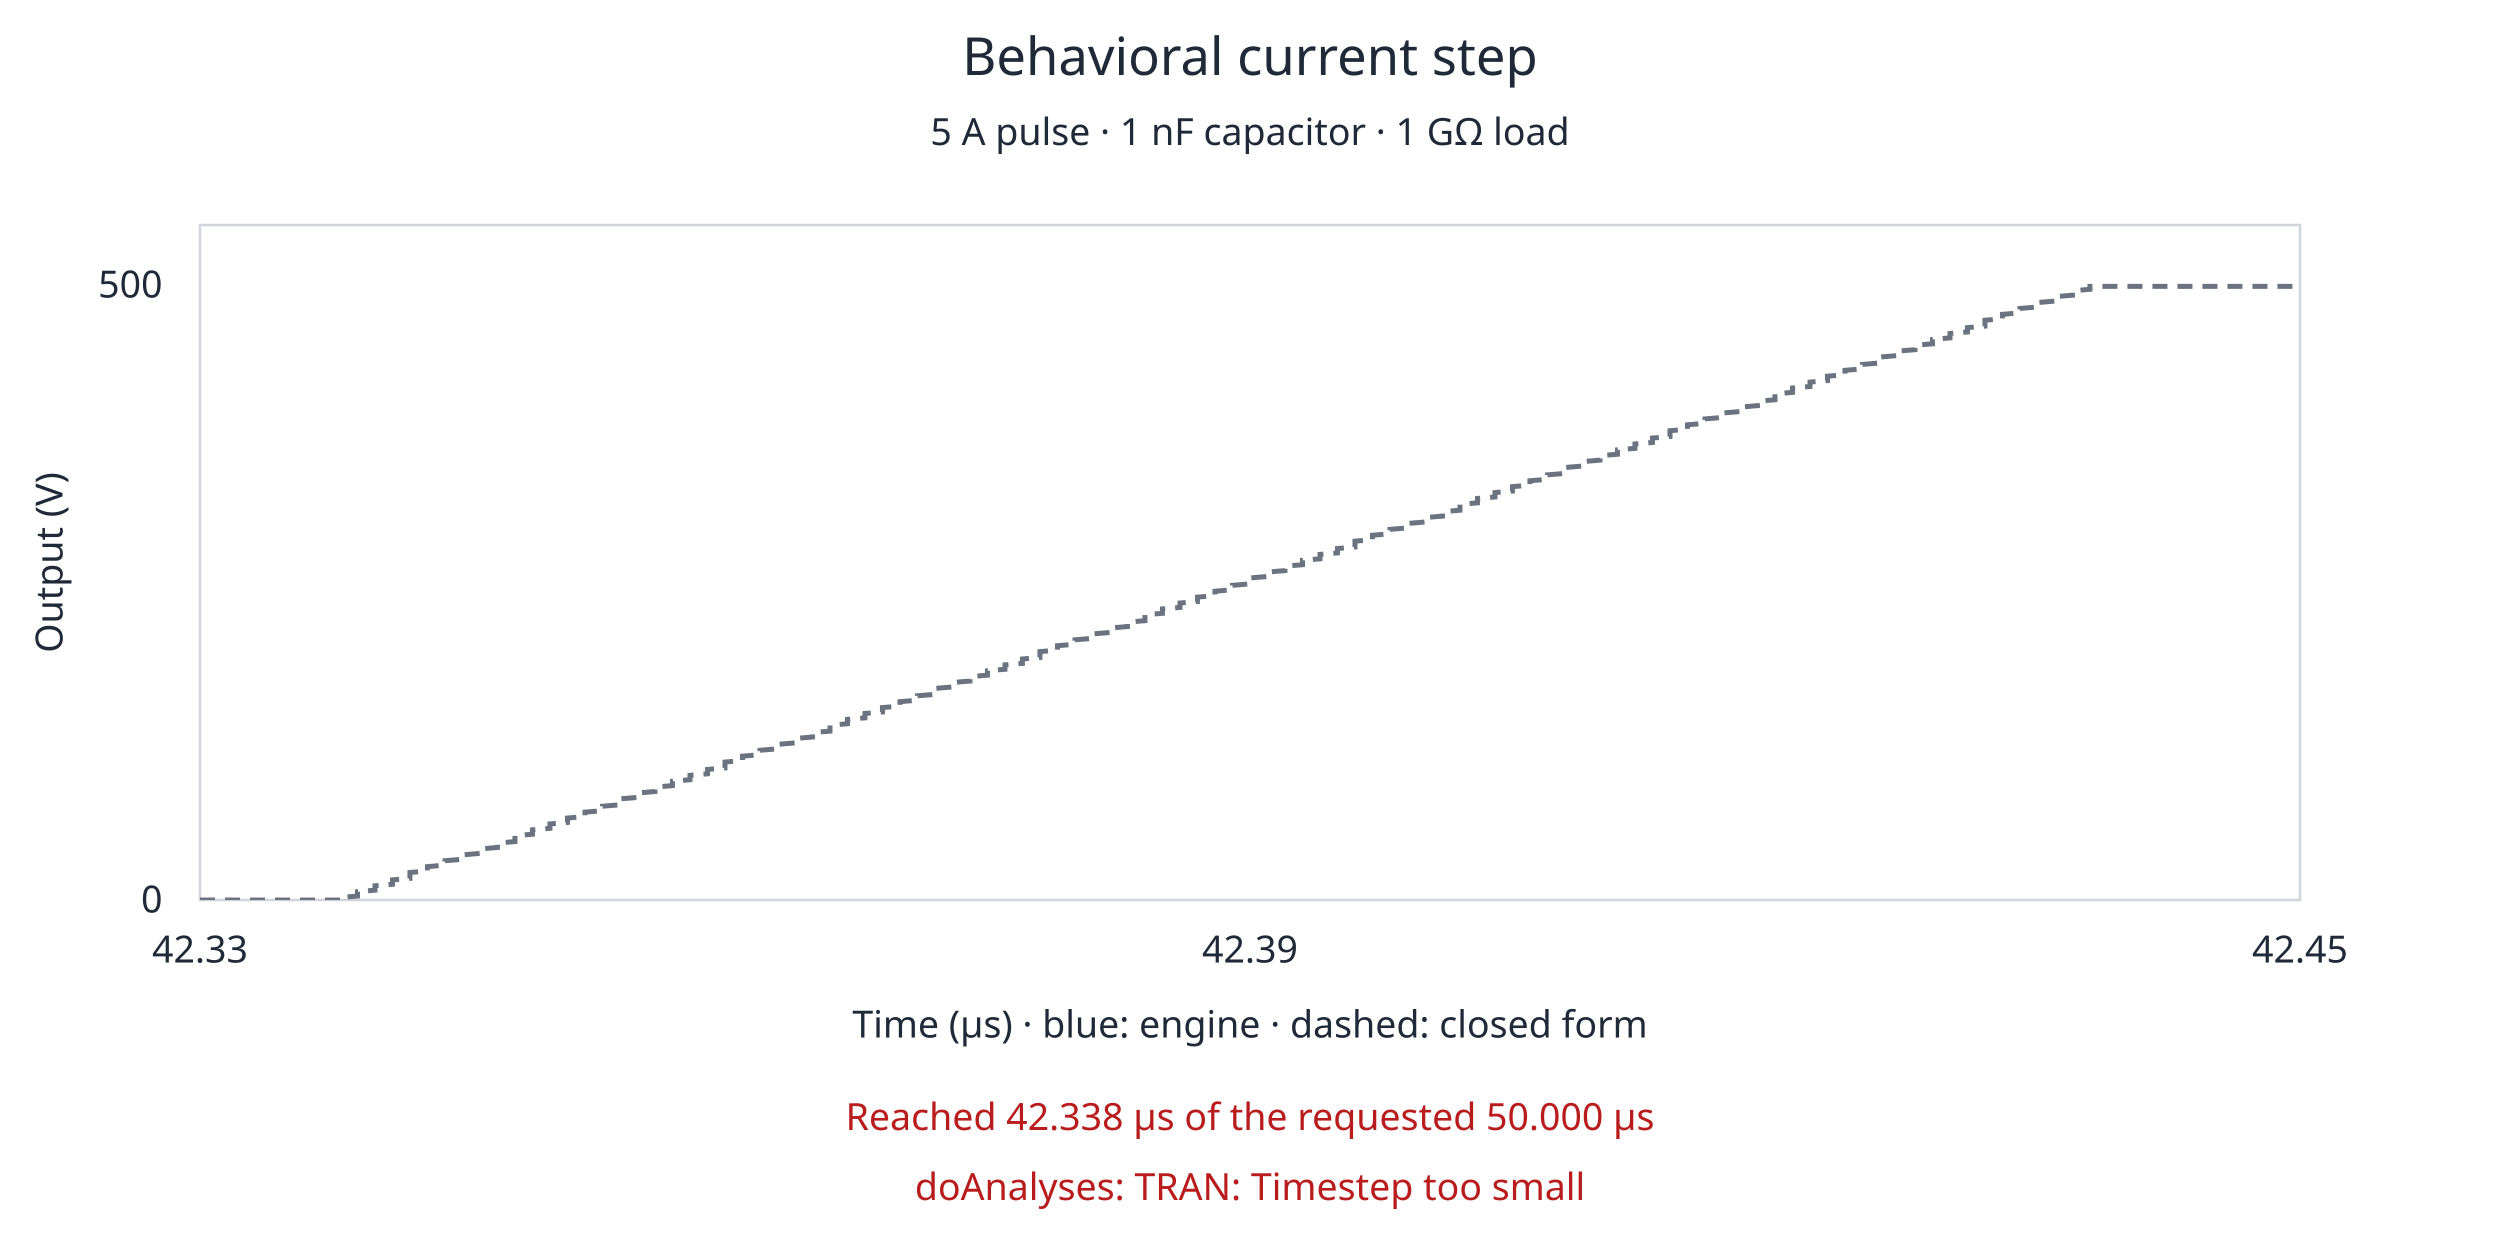
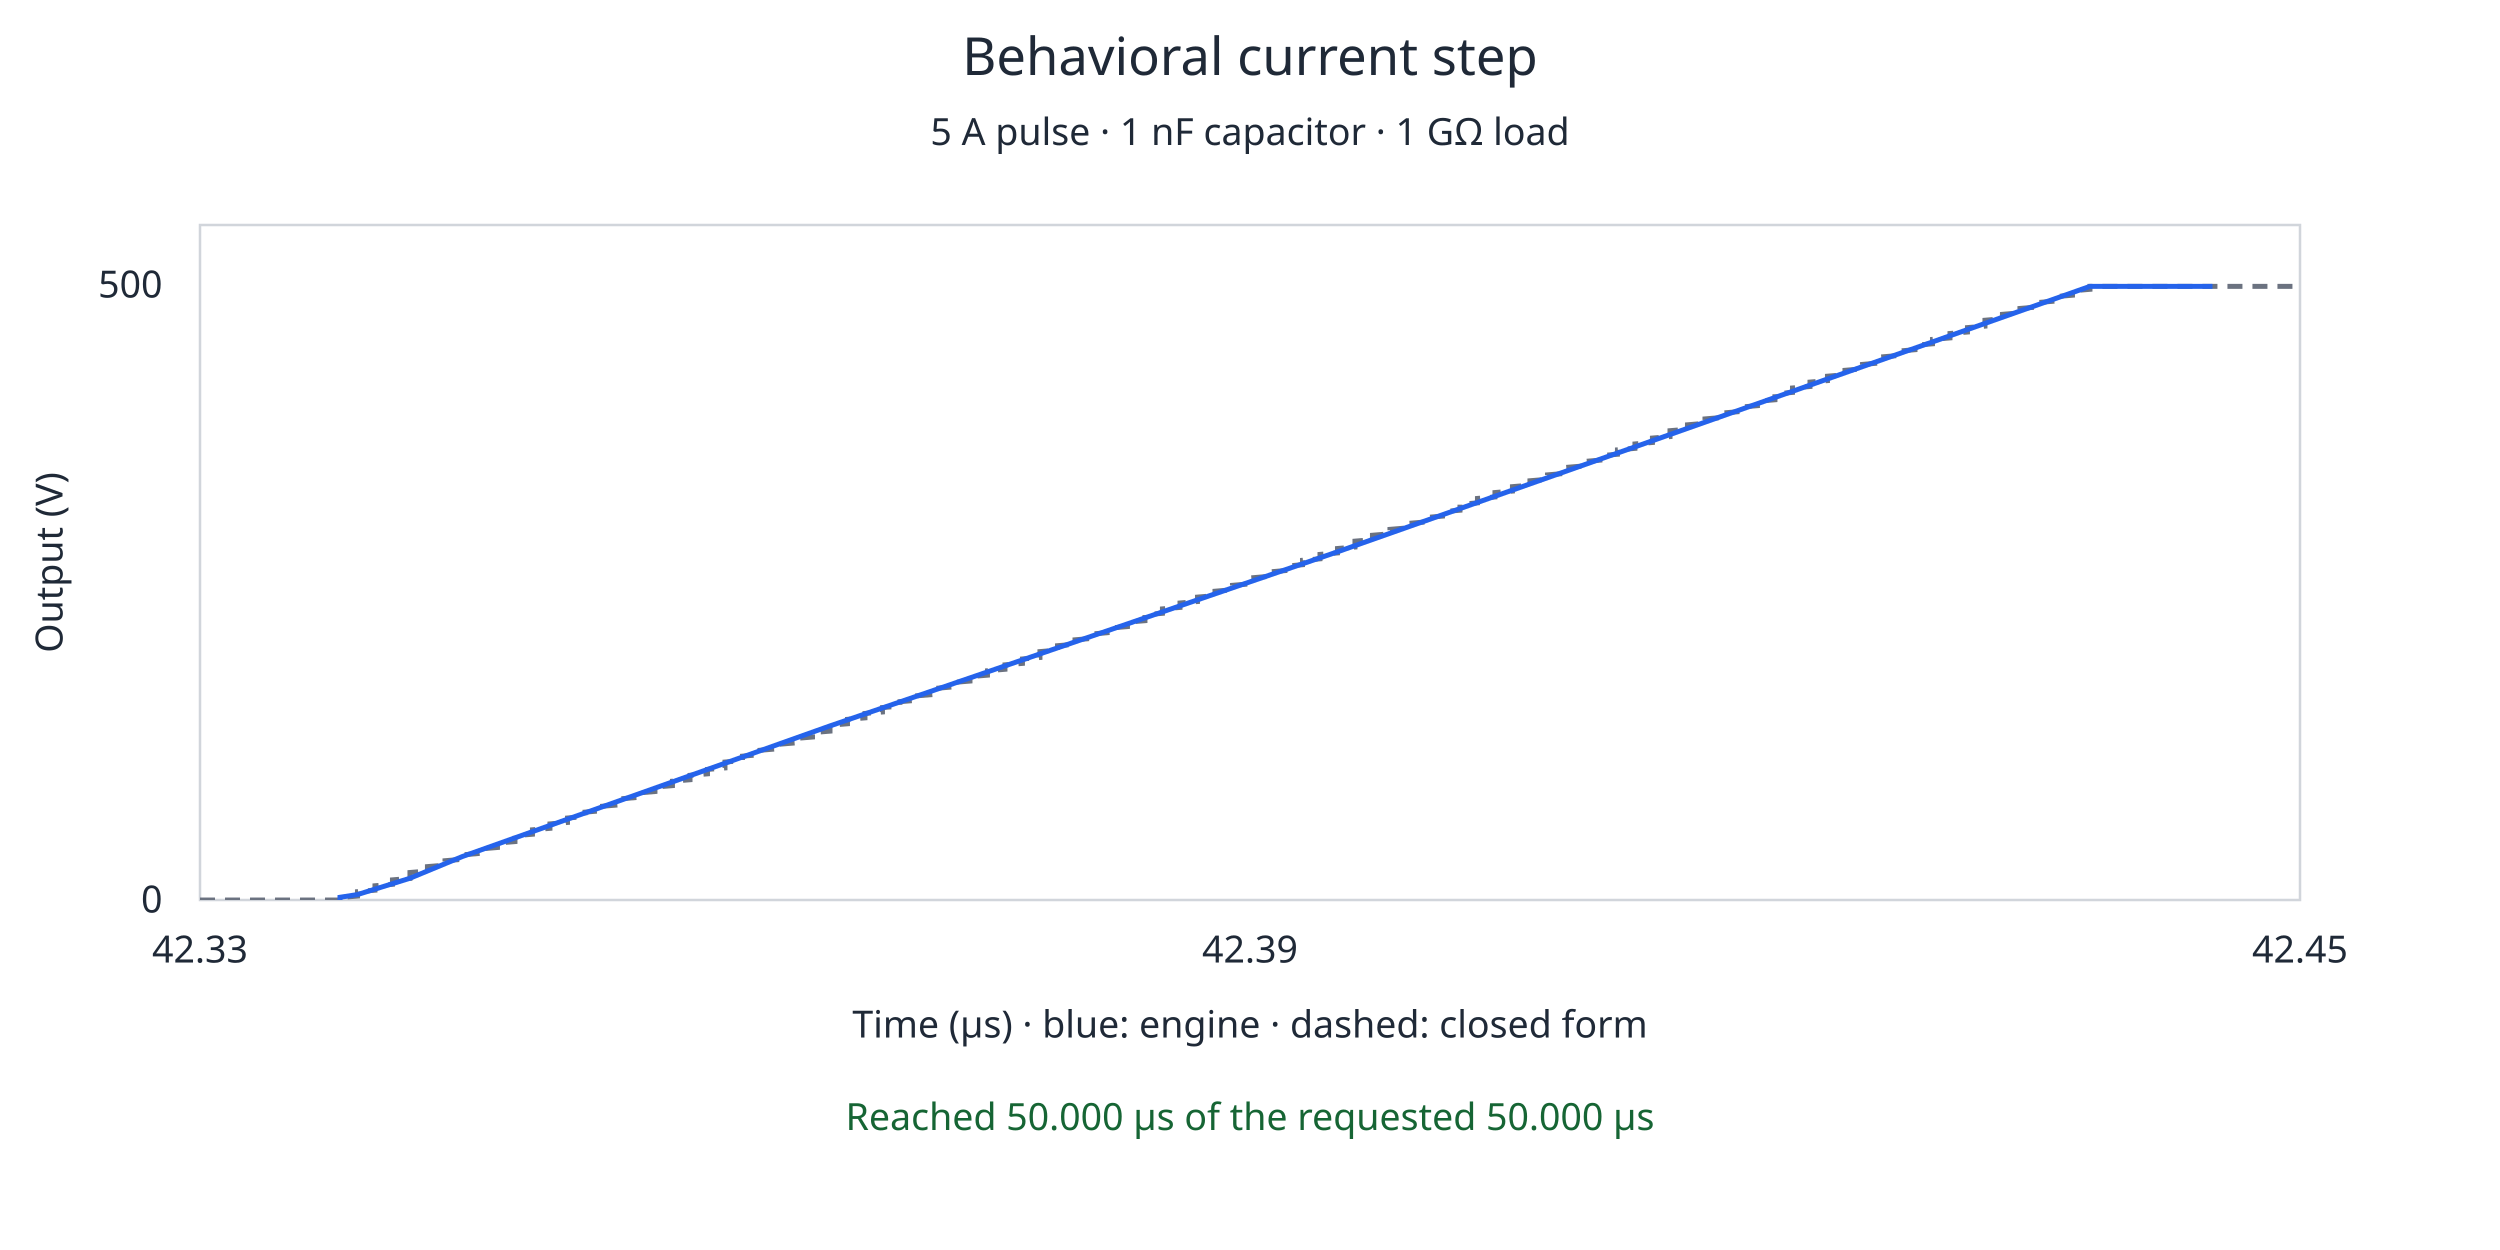
<svg xmlns="http://www.w3.org/2000/svg" width="1000" height="500" viewBox="0 0 1000 500">
  <rect width="1000" height="500" fill="white" />
  <g font-family="sans-serif" font-size="15" fill="#1f2937">
    <text x="500" y="30" text-anchor="middle" font-size="21">Behavioral current step</text>
    <text x="500" y="58" text-anchor="middle">5 A pulse · 1 nF capacitor · 1 GΩ load</text>
    <rect x="80" y="90" width="840" height="270" fill="none" stroke="#d1d5db" />
    <svg x="80" y="90" width="840" height="270" viewBox="42.33 0 0.12 550" preserveAspectRatio="none">
      <g transform="translate(0 550) scale(1 -1)">
        <polyline points="42.33,0 42.33,0 42.33,0 42.331,0 42.331,0 42.331,0 42.331,0 42.332,0 42.332,0 42.332,0 42.332,0 42.333,0 42.333,0 42.333,0 42.333,0 42.334,0 42.334,0 42.334,0 42.334,0 42.335,0 42.335,0 42.335,0 42.335,0 42.336,0 42.336,0 42.336,0 42.336,0 42.336,0 42.337,0 42.337,0 42.337,0 42.337,0 42.338,0 42.338,0 42.338,0.797 42.338,1.998 42.339,3.197 42.339,4.397 42.339,5.597 42.339,6.797 42.34,7.997 42.34,9.197 42.34,10.397 42.34,11.597 42.341,12.797 42.341,13.997 42.341,15.197 42.341,16.397 42.342,17.597 42.342,18.797 42.342,19.997 42.342,21.197 42.342,22.397 42.343,23.597 42.343,24.797 42.343,25.997 42.343,27.197 42.344,28.397 42.344,29.597 42.344,30.797 42.344,31.997 42.345,33.197 42.345,34.397 42.345,35.597 42.345,36.797 42.346,37.997 42.346,39.197 42.346,40.397 42.346,41.597 42.347,42.797 42.347,43.997 42.347,45.197 42.347,46.397 42.348,47.597 42.348,48.797 42.348,49.997 42.348,51.197 42.348,52.397 42.349,53.597 42.349,54.797 42.349,55.997 42.349,57.197 42.35,58.397 42.35,59.597 42.35,60.797 42.35,61.997 42.351,63.197 42.351,64.397 42.351,65.597 42.351,66.797 42.352,67.997 42.352,69.197 42.352,70.397 42.352,71.597 42.353,72.797 42.353,73.997 42.353,75.197 42.353,76.397 42.354,77.597 42.354,78.797 42.354,79.997 42.354,81.197 42.354,82.397 42.355,83.597 42.355,84.797 42.355,85.997 42.355,87.197 42.356,88.397 42.356,89.597 42.356,90.797 42.356,91.997 42.357,93.197 42.357,94.397 42.357,95.597 42.357,96.797 42.358,97.997 42.358,99.197 42.358,100.397 42.358,101.597 42.359,102.797 42.359,103.997 42.359,105.197 42.359,106.397 42.36,107.597 42.36,108.797 42.36,109.997 42.36,111.197 42.36,112.397 42.361,113.597 42.361,114.797 42.361,115.997 42.361,117.197 42.362,118.397 42.362,119.597 42.362,120.797 42.362,121.997 42.363,123.197 42.363,124.397 42.363,125.597 42.363,126.797 42.364,127.997 42.364,129.197 42.364,130.397 42.364,131.597 42.365,132.797 42.365,133.997 42.365,135.197 42.365,136.397 42.366,137.597 42.366,138.797 42.366,139.997 42.366,141.197 42.366,142.397 42.367,143.597 42.367,144.797 42.367,145.997 42.367,147.197 42.368,148.397 42.368,149.597 42.368,150.797 42.368,151.997 42.369,153.197 42.369,154.397 42.369,155.597 42.369,156.797 42.37,157.997 42.37,159.197 42.37,160.397 42.37,161.597 42.371,162.797 42.371,163.997 42.371,165.197 42.371,166.397 42.372,167.597 42.372,168.797 42.372,169.997 42.372,171.197 42.372,172.397 42.373,173.597 42.373,174.797 42.373,175.997 42.373,177.197 42.374,178.397 42.374,179.597 42.374,180.797 42.374,181.997 42.375,183.197 42.375,184.397 42.375,185.597 42.375,186.797 42.376,187.997 42.376,189.197 42.376,190.397 42.376,191.597 42.377,192.797 42.377,193.997 42.377,195.197 42.377,196.397 42.378,197.597 42.378,198.797 42.378,199.997 42.378,201.197 42.378,202.397 42.379,203.597 42.379,204.797 42.379,205.997 42.379,207.197 42.38,208.397 42.38,209.597 42.38,210.797 42.38,211.997 42.381,213.197 42.381,214.397 42.381,215.597 42.381,216.797 42.382,217.997 42.382,219.197 42.382,220.397 42.382,221.597 42.383,222.797 42.383,223.997 42.383,225.197 42.383,226.397 42.384,227.597 42.384,228.797 42.384,229.997 42.384,231.197 42.384,232.397 42.385,233.597 42.385,234.797 42.385,235.997 42.385,237.197 42.386,238.397 42.386,239.597 42.386,240.797 42.386,241.997 42.387,243.197 42.387,244.397 42.387,245.597 42.387,246.797 42.388,247.997 42.388,249.197 42.388,250.397 42.388,251.597 42.389,252.797 42.389,253.997 42.389,255.197 42.389,256.397 42.39,257.597 42.39,258.797 42.39,259.997 42.39,261.197 42.39,262.397 42.391,263.597 42.391,264.797 42.391,265.997 42.391,267.197 42.392,268.397 42.392,269.597 42.392,270.797 42.392,271.997 42.393,273.197 42.393,274.397 42.393,275.597 42.393,276.797 42.394,277.997 42.394,279.197 42.394,280.397 42.394,281.597 42.395,282.797 42.395,283.997 42.395,285.197 42.395,286.397 42.396,287.597 42.396,288.797 42.396,289.997 42.396,291.197 42.396,292.397 42.397,293.597 42.397,294.797 42.397,295.997 42.397,297.197 42.398,298.397 42.398,299.597 42.398,300.797 42.398,301.997 42.399,303.197 42.399,304.397 42.399,305.597 42.399,306.797 42.4,307.997 42.4,309.197 42.4,310.397 42.4,311.597 42.401,312.797 42.401,313.997 42.401,315.197 42.401,316.397 42.402,317.597 42.402,318.797 42.402,319.997 42.402,321.197 42.402,322.397 42.403,323.597 42.403,324.797 42.403,325.997 42.403,327.197 42.404,328.397 42.404,329.597 42.404,330.797 42.404,331.997 42.405,333.197 42.405,334.397 42.405,335.597 42.405,336.797 42.406,337.997 42.406,339.197 42.406,340.397 42.406,341.597 42.407,342.797 42.407,343.997 42.407,345.197 42.407,346.397 42.408,347.597 42.408,348.797 42.408,349.997 42.408,351.197 42.408,352.397 42.409,353.597 42.409,354.797 42.409,355.997 42.409,357.197 42.41,358.397 42.41,359.597 42.41,360.797 42.41,361.997 42.411,363.197 42.411,364.397 42.411,365.597 42.411,366.797 42.412,367.997 42.412,369.197 42.412,370.397 42.412,371.597 42.413,372.797 42.413,373.997 42.413,375.197 42.413,376.397 42.414,377.597 42.414,378.797 42.414,379.997 42.414,381.197 42.414,382.397 42.415,383.597 42.415,384.797 42.415,385.997 42.415,387.197 42.416,388.397 42.416,389.597 42.416,390.797 42.416,391.997 42.417,393.197 42.417,394.397 42.417,395.597 42.417,396.797 42.418,397.997 42.418,399.197 42.418,400.397 42.418,401.597 42.419,402.797 42.419,403.997 42.419,405.197 42.419,406.397 42.42,407.597 42.42,408.797 42.42,409.997 42.42,411.197 42.42,412.397 42.421,413.597 42.421,414.797 42.421,415.997 42.421,417.197 42.422,418.397 42.422,419.597 42.422,420.797 42.422,421.997 42.423,423.197 42.423,424.397 42.423,425.597 42.423,426.797 42.424,427.997 42.424,429.197 42.424,430.397 42.424,431.597 42.425,432.797 42.425,433.997 42.425,435.197 42.425,436.397 42.426,437.597 42.426,438.797 42.426,439.997 42.426,441.197 42.426,442.397 42.427,443.597 42.427,444.797 42.427,445.997 42.427,447.197 42.428,448.397 42.428,449.597 42.428,450.797 42.428,451.997 42.429,453.197 42.429,454.397 42.429,455.597 42.429,456.797 42.43,457.997 42.43,459.197 42.43,460.397 42.43,461.597 42.431,462.797 42.431,463.997 42.431,465.197 42.431,466.397 42.432,467.597 42.432,468.797 42.432,469.997 42.432,471.197 42.432,472.397 42.433,473.597 42.433,474.797 42.433,475.997 42.433,477.197 42.434,478.397 42.434,479.597 42.434,480.797 42.434,481.997 42.435,483.197 42.435,484.397 42.435,485.597 42.435,486.797 42.436,487.997 42.436,489.197 42.436,490.397 42.436,491.597 42.437,492.797 42.437,493.997 42.437,495.197 42.437,496.397 42.438,497.597 42.438,498.797 42.438,499.997 42.438,500.005 42.438,500.005 42.439,500.005 42.439,500.005 42.439,500.005 42.439,500.005 42.44,500.005 42.44,500.005 42.44,500.005 42.44,500.005 42.441,500.005 42.441,500.005 42.441,500.005 42.441,500.005 42.442,500.005 42.442,500.005 42.442,500.005 42.442,500.005 42.443,500.005 42.443,500.005 42.443,500.005 42.443,500.005 42.444,500.005 42.444,500.005 42.444,500.005 42.444,500.005 42.444,500.005 42.445,500.005 42.445,500.005 42.445,500.005 42.445,500.005 42.446,500.005 42.446,500.005 42.446,500.005 42.446,500.005 42.447,500.005 42.447,500.005 42.447,500.005 42.447,500.005 42.448,500.005 42.448,500.005 42.448,500.005 42.448,500.005 42.449,500.005 42.449,500.005 42.449,500.005 42.449,500.005 42.45,500.005 42.45,500.005 42.45,500.005" fill="none" stroke="#6b7280" stroke-dasharray="6 4" stroke-width="2" vector-effect="non-scaling-stroke" />
-         <polyline points="42.338,0 42.338,0 42.338,0 42.338,0 42.338,0 42.338,0 42.338,0 42.338,0 42.338,0 42.338,0 42.338,0 42.338,0 42.338,0 42.338,0 42.338,0 42.338,0 42.338,0 42.338,0 42.338,0 42.338,0 42.338,0 42.338,0" fill="none" stroke="#2563eb" stroke-width="2" vector-effect="non-scaling-stroke" />
+         <polyline points="42.338,0 42.338,0 42.338,0 42.338,0 42.338,0 42.338,0 42.338,0 42.338,0 42.338,0 42.338,0 42.338,0 42.338,0 42.338,0 42.338,0 42.338,0 42.338,0.001 42.338,0.001 42.338,0.002 42.338,0.002 42.338,0.003 42.338,0.003 42.338,0.003 42.338,0.005 42.338,0.007 42.338,0.011 42.338,0.02 42.338,0.037 42.338,0.072 42.338,0.141 42.338,0.279 42.338,0.556 42.338,1.111 42.338,2.219 42.339,4.435 42.34,8.868 42.342,17.734 42.345,35.465 42.352,70.928 42.366,141.854 42.395,283.705 42.438,500.002 42.438,500.003 42.438,500.004 42.438,500.005 42.438,500.005 42.438,500.005 42.438,500.005 42.438,500.005 42.438,500.005 42.438,500.005 42.438,500.005 42.438,500.005 42.438,500.005 42.438,500.005 42.438,500.005 42.438,500.005 42.438,500.005 42.438,500.005 42.438,500.005 42.439,500.005 42.44,500.005 42.441,500.005 42.445,500.005" fill="none" stroke="#2563eb" stroke-width="2" vector-effect="non-scaling-stroke" />
      </g>
    </svg>
    <text x="65" y="365" text-anchor="end">0</text>
    <text x="65" y="119" text-anchor="end">500</text>
    <text x="80" y="385" text-anchor="middle">42.33</text>
    <text x="500" y="385" text-anchor="middle">42.39</text>
    <text x="920" y="385" text-anchor="middle">42.45</text>
    <text x="500" y="415" text-anchor="middle">Time (µs) · blue: engine · dashed: closed form</text>
    <text transform="translate(25 225) rotate(-90)" text-anchor="middle">Output (V)</text>
-     <text x="500" y="452" text-anchor="middle" fill="#b91c1c">Reached 42.338 µs of the requested 50.000 µs</text>
-     <text x="500" y="480" text-anchor="middle" fill="#b91c1c">doAnalyses: TRAN:  Timestep too small</text>
+     <text x="500" y="452" text-anchor="middle" fill="#166534">Reached 50.000 µs of the requested 50.000 µs</text>
+     <text x="500" y="480" text-anchor="middle" fill="#b91c1c" />
  </g>
</svg>
